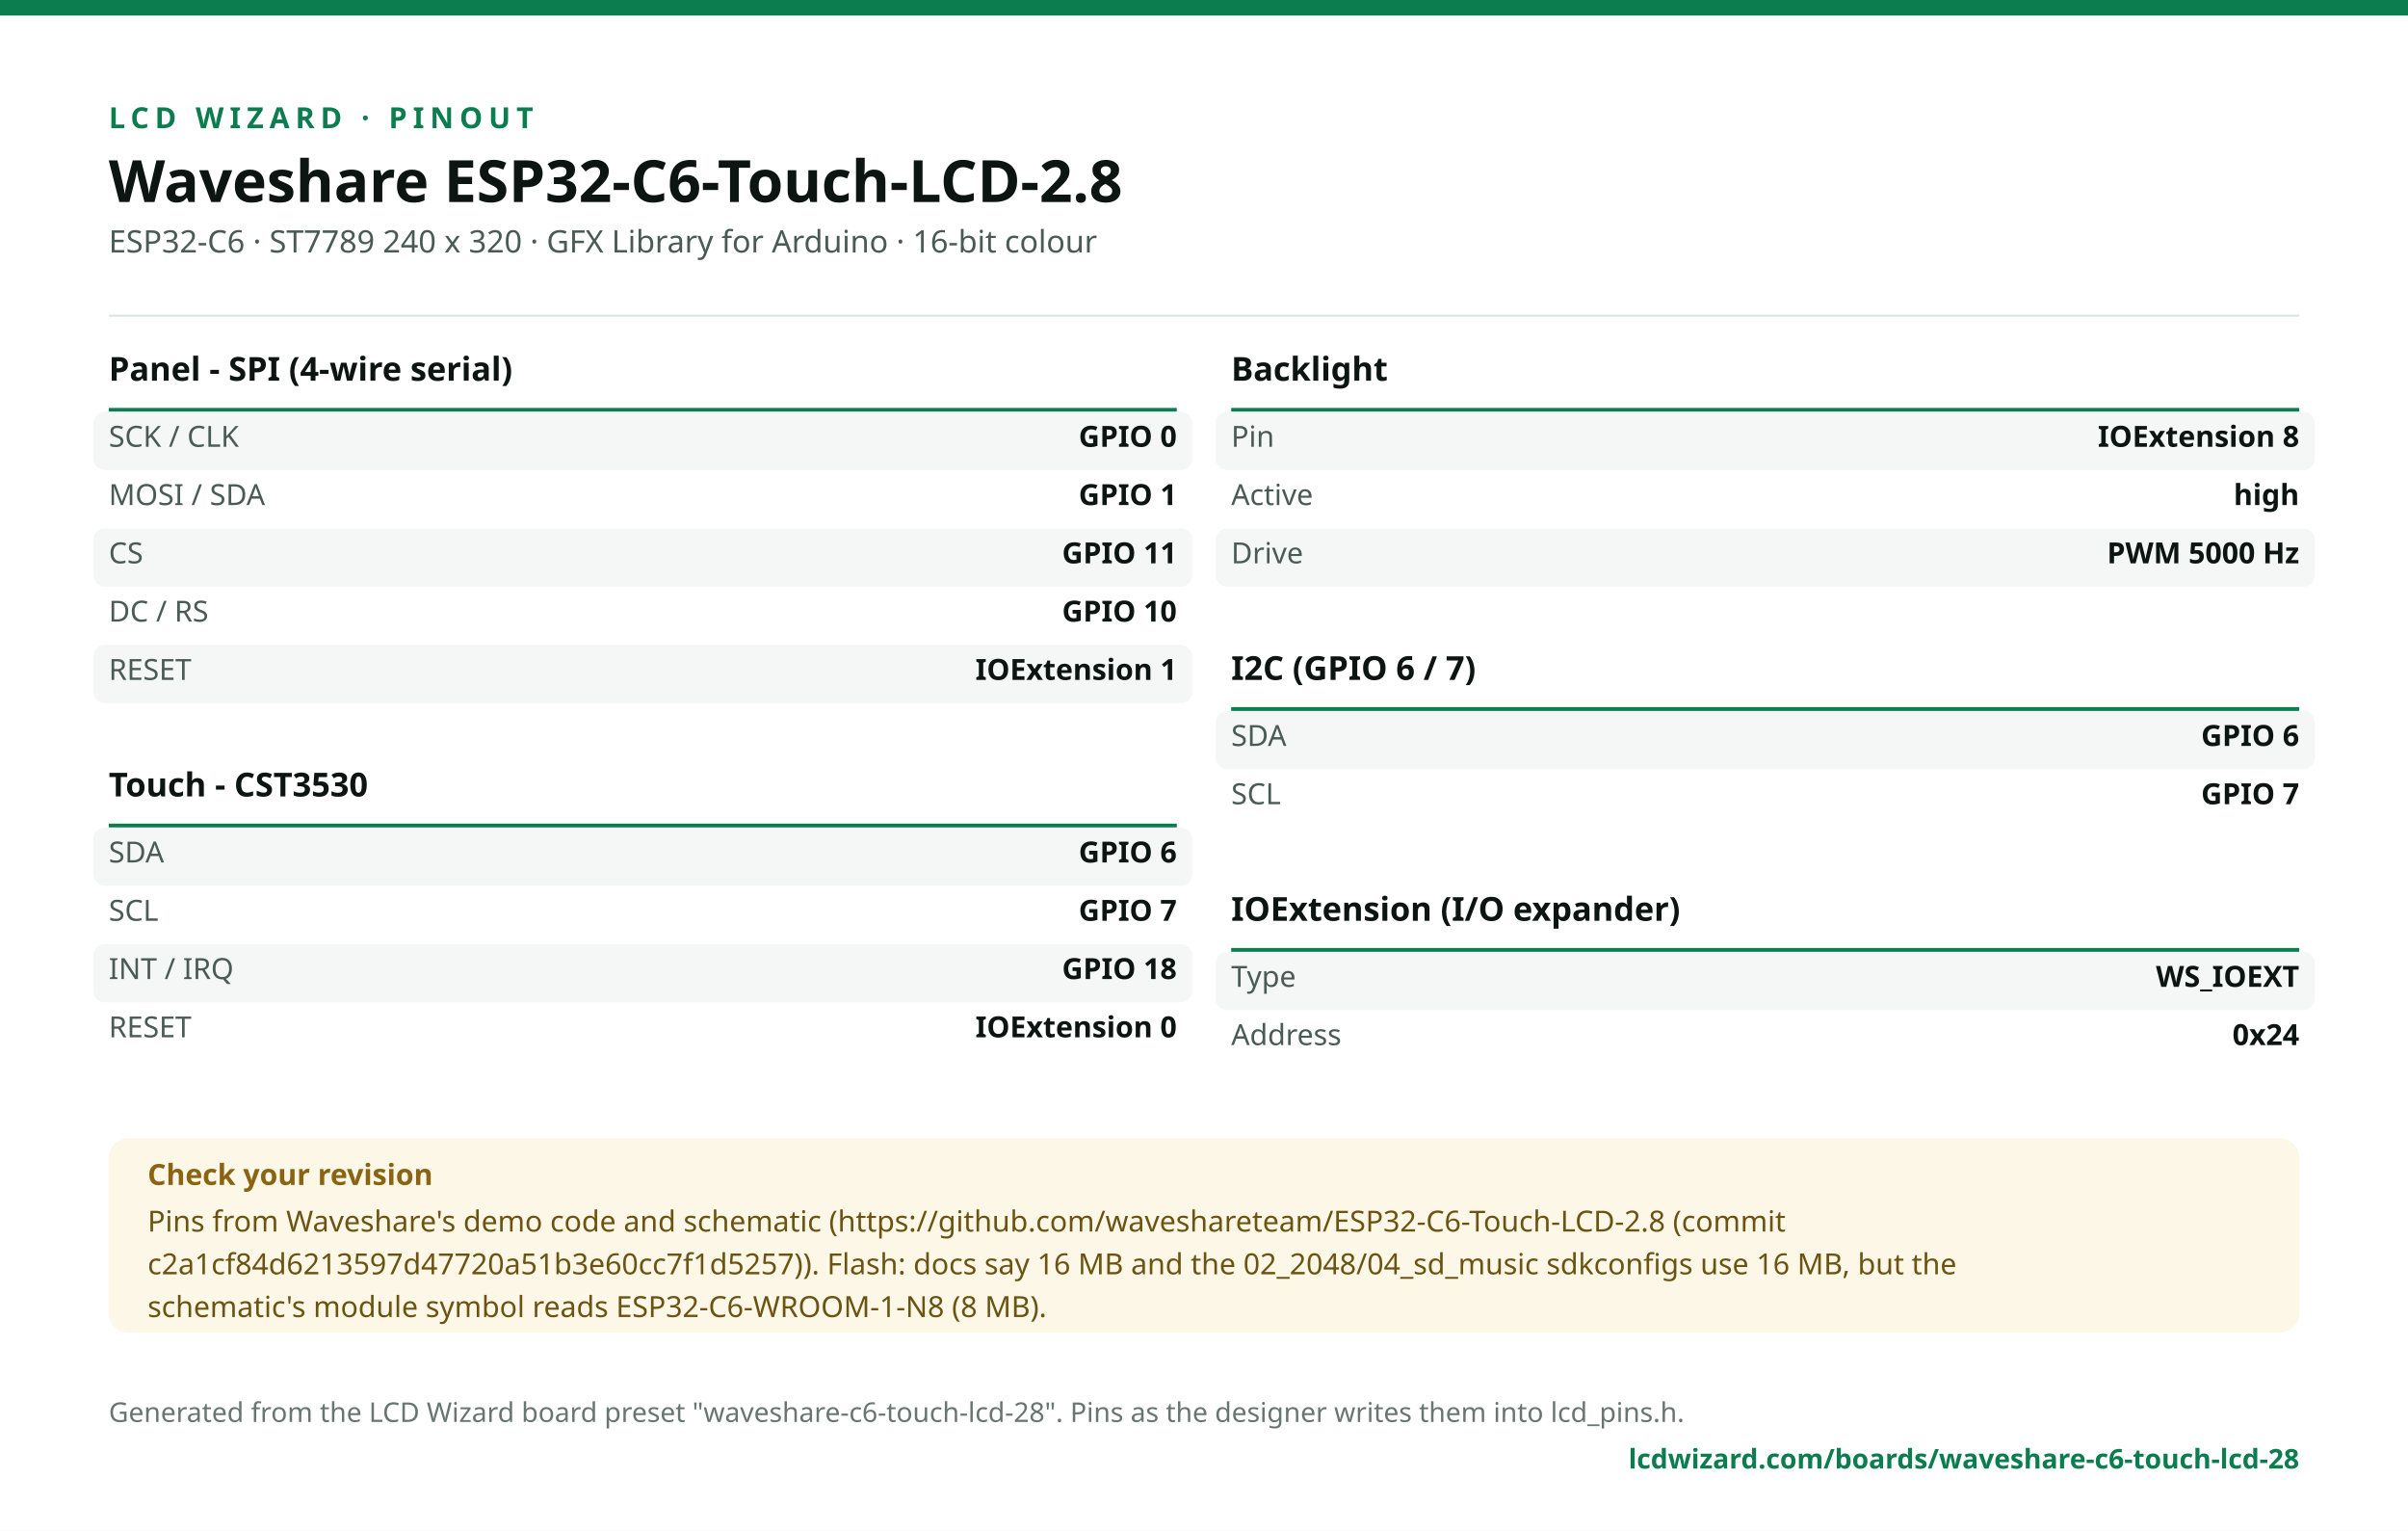
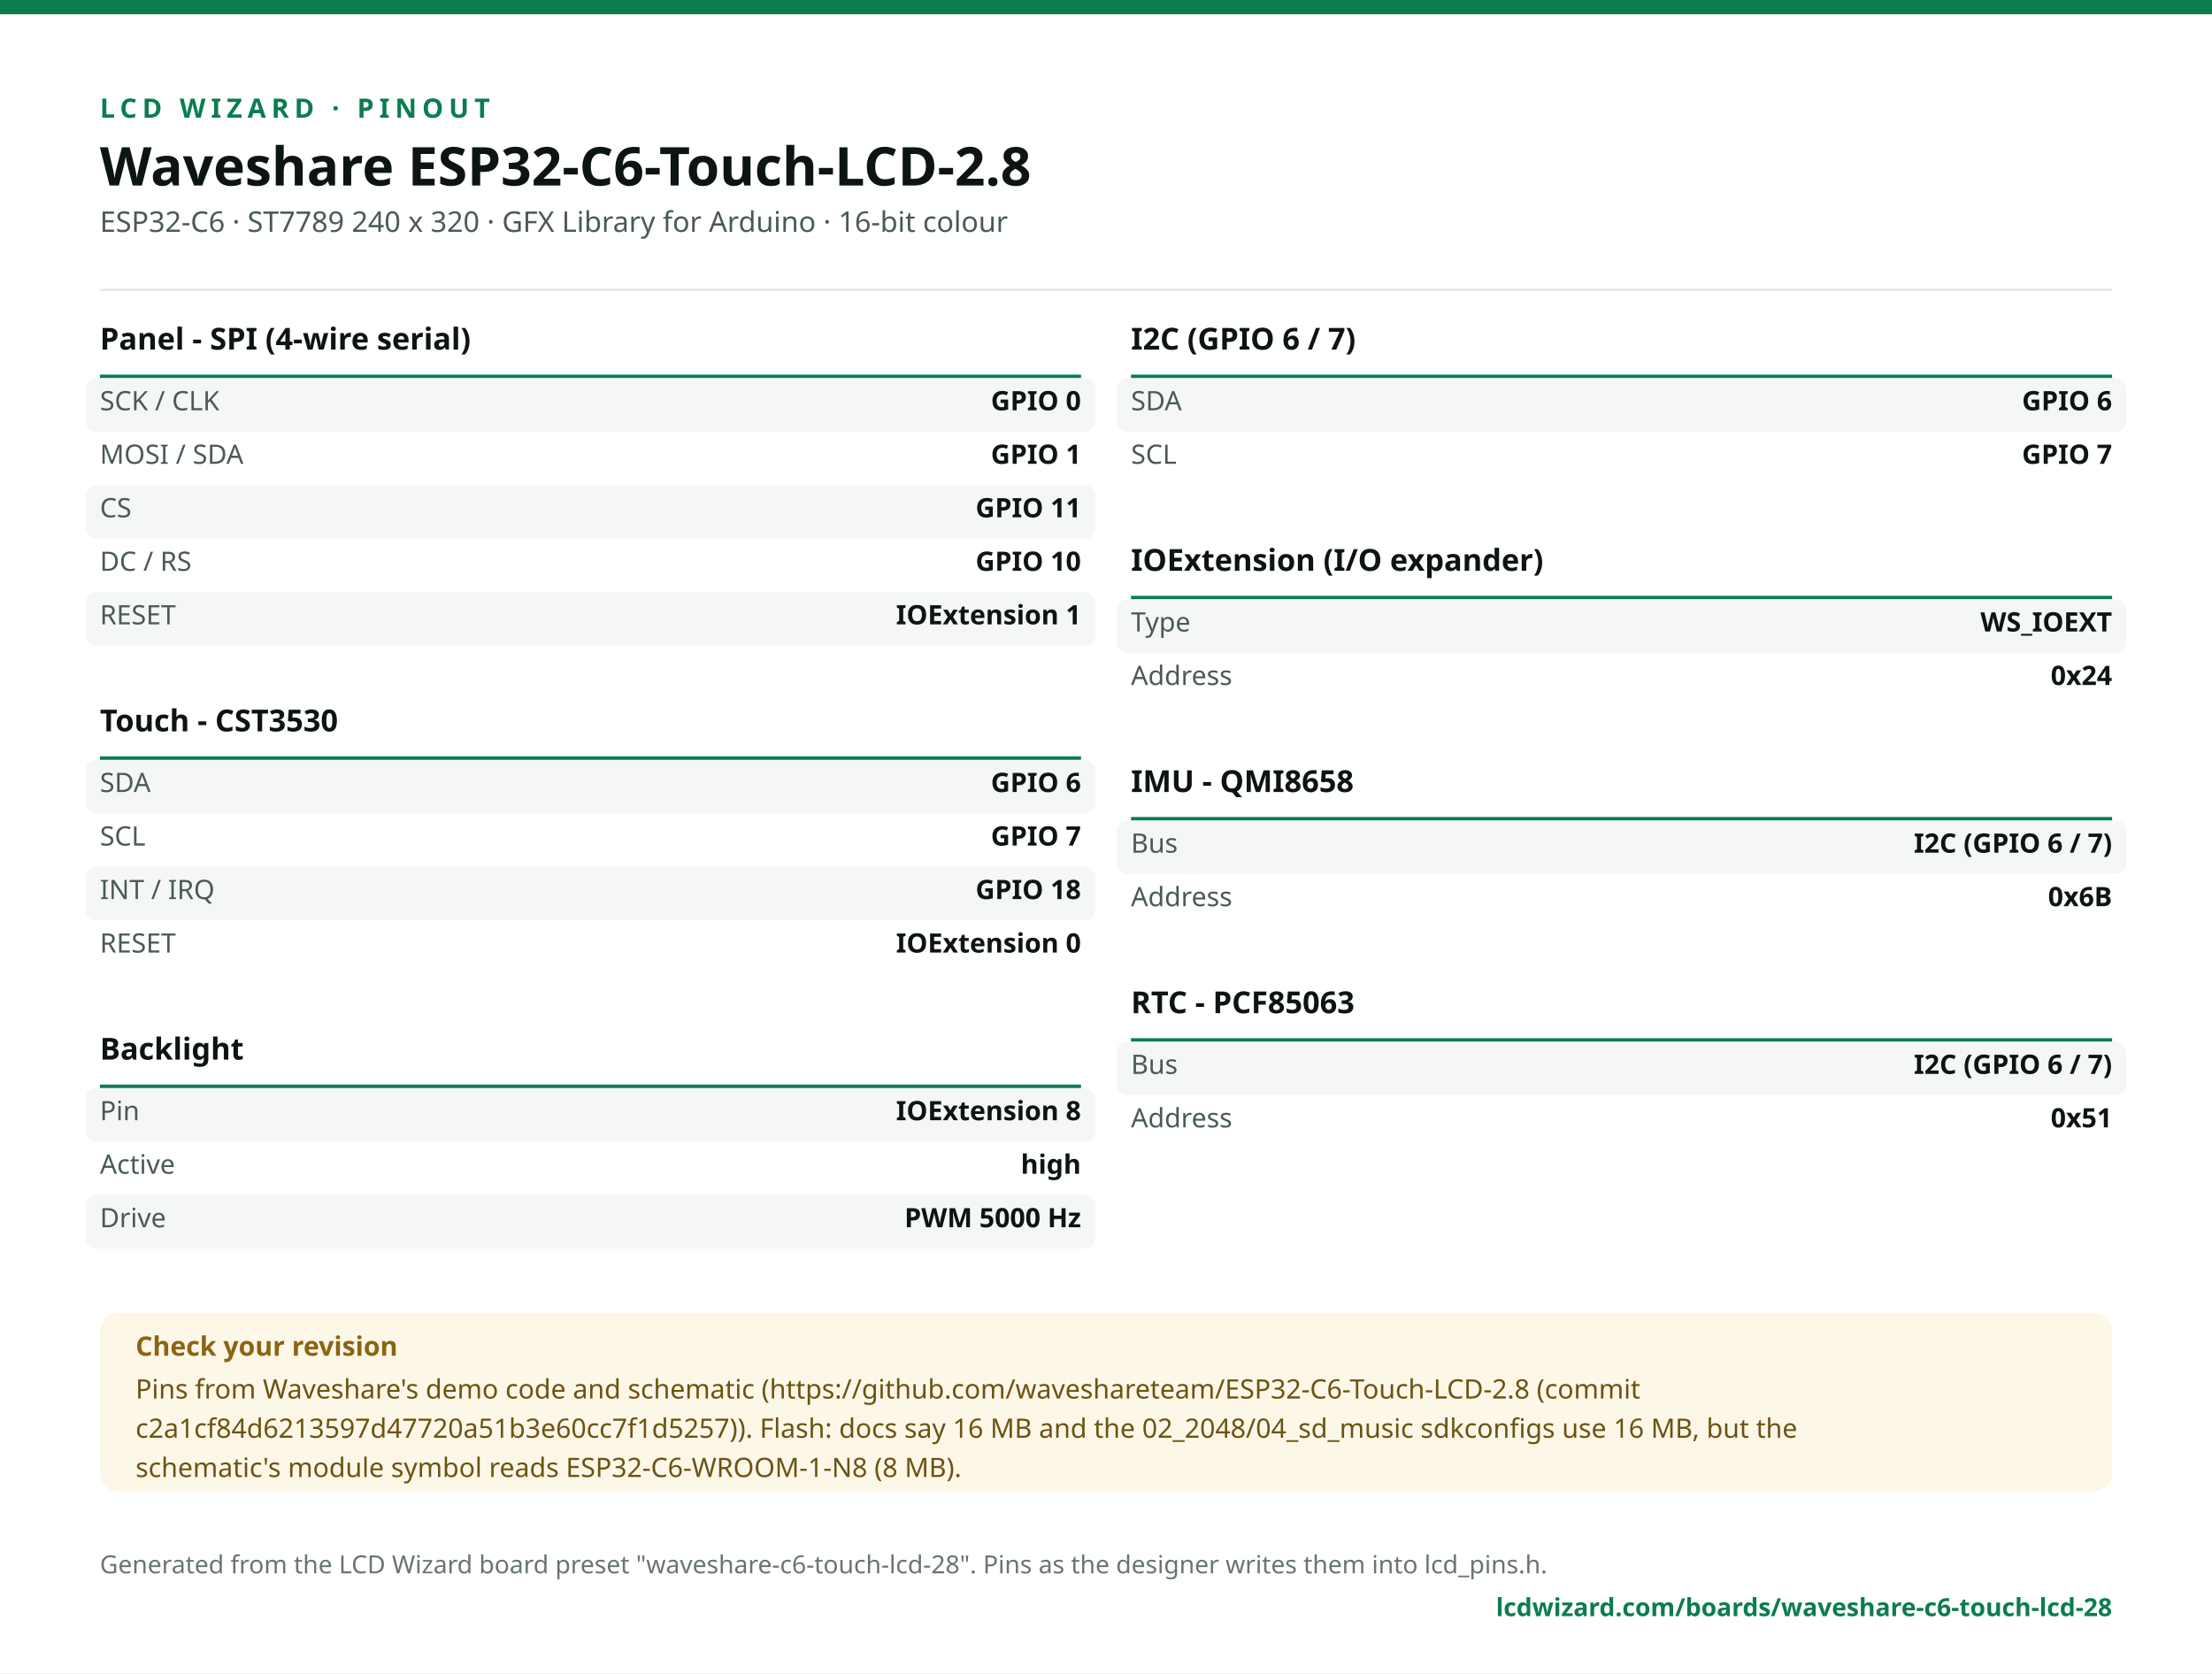
- <svg xmlns="http://www.w3.org/2000/svg" width="1240" height="788" viewBox="0 0 1240 788">
-   <rect width="1240" height="788" fill="#ffffff" />
+ <svg xmlns="http://www.w3.org/2000/svg" width="1240" height="938" viewBox="0 0 1240 938">
+   <rect width="1240" height="938" fill="#ffffff" />
  <rect x="0" y="0" width="1240" height="8" fill="#0b7d4e" />
  <text x="56" y="66" font-family="Montserrat" font-weight="700" font-size="15" letter-spacing="3" fill="#0b7d4e">LCD WIZARD  ·  PINOUT</text>
  <text x="56" y="104" font-family="Montserrat" font-weight="700" font-size="30" fill="#0d1513">Waveshare ESP32-C6-Touch-LCD-2.8</text>
  <text x="56" y="130" font-family="Montserrat" font-weight="500" font-size="16" fill="#4a5a55">ESP32-C6   ·   ST7789 240 x 320   ·   GFX Library for Arduino   ·   16-bit colour</text>
  <rect x="56" y="162" width="1128" height="1" fill="#dbe3df" />
  <text x="56" y="196" font-family="Montserrat" font-weight="700" font-size="17" fill="#0d1513">Panel - SPI (4-wire serial)</text>
  <rect x="56" y="210" width="550" height="2" fill="#0b7d4e" />
  <rect x="48" y="212" width="566" height="30" rx="6" fill="#f4f7f5" />
  <text x="56" y="230" font-family="Montserrat" font-weight="500" font-size="15" fill="#4a5a55">SCK / CLK</text>
  <text x="606" text-anchor="end" y="230" font-family="Montserrat" font-weight="700" font-size="15" fill="#0d1513">GPIO 0</text>
  <text x="56" y="260" font-family="Montserrat" font-weight="500" font-size="15" fill="#4a5a55">MOSI / SDA</text>
  <text x="606" text-anchor="end" y="260" font-family="Montserrat" font-weight="700" font-size="15" fill="#0d1513">GPIO 1</text>
  <rect x="48" y="272" width="566" height="30" rx="6" fill="#f4f7f5" />
  <text x="56" y="290" font-family="Montserrat" font-weight="500" font-size="15" fill="#4a5a55">CS</text>
  <text x="606" text-anchor="end" y="290" font-family="Montserrat" font-weight="700" font-size="15" fill="#0d1513">GPIO 11</text>
  <text x="56" y="320" font-family="Montserrat" font-weight="500" font-size="15" fill="#4a5a55">DC / RS</text>
  <text x="606" text-anchor="end" y="320" font-family="Montserrat" font-weight="700" font-size="15" fill="#0d1513">GPIO 10</text>
  <rect x="48" y="332" width="566" height="30" rx="6" fill="#f4f7f5" />
  <text x="56" y="350" font-family="Montserrat" font-weight="500" font-size="15" fill="#4a5a55">RESET</text>
  <text x="606" text-anchor="end" y="350" font-family="Montserrat" font-weight="700" font-size="15" fill="#0d1513">IOExtension 1</text>
  <text x="56" y="410" font-family="Montserrat" font-weight="700" font-size="17" fill="#0d1513">Touch - CST3530</text>
  <rect x="56" y="424" width="550" height="2" fill="#0b7d4e" />
  <rect x="48" y="426" width="566" height="30" rx="6" fill="#f4f7f5" />
  <text x="56" y="444" font-family="Montserrat" font-weight="500" font-size="15" fill="#4a5a55">SDA</text>
  <text x="606" text-anchor="end" y="444" font-family="Montserrat" font-weight="700" font-size="15" fill="#0d1513">GPIO 6</text>
  <text x="56" y="474" font-family="Montserrat" font-weight="500" font-size="15" fill="#4a5a55">SCL</text>
  <text x="606" text-anchor="end" y="474" font-family="Montserrat" font-weight="700" font-size="15" fill="#0d1513">GPIO 7</text>
  <rect x="48" y="486" width="566" height="30" rx="6" fill="#f4f7f5" />
  <text x="56" y="504" font-family="Montserrat" font-weight="500" font-size="15" fill="#4a5a55">INT / IRQ</text>
  <text x="606" text-anchor="end" y="504" font-family="Montserrat" font-weight="700" font-size="15" fill="#0d1513">GPIO 18</text>
  <text x="56" y="534" font-family="Montserrat" font-weight="500" font-size="15" fill="#4a5a55">RESET</text>
  <text x="606" text-anchor="end" y="534" font-family="Montserrat" font-weight="700" font-size="15" fill="#0d1513">IOExtension 0</text>
-   <text x="634" y="196" font-family="Montserrat" font-weight="700" font-size="17" fill="#0d1513">Backlight</text>
+   <text x="56" y="594" font-family="Montserrat" font-weight="700" font-size="17" fill="#0d1513">Backlight</text>
+   <rect x="56" y="608" width="550" height="2" fill="#0b7d4e" />
+   <rect x="48" y="610" width="566" height="30" rx="6" fill="#f4f7f5" />
+   <text x="56" y="628" font-family="Montserrat" font-weight="500" font-size="15" fill="#4a5a55">Pin</text>
+   <text x="606" text-anchor="end" y="628" font-family="Montserrat" font-weight="700" font-size="15" fill="#0d1513">IOExtension 8</text>
+   <text x="56" y="658" font-family="Montserrat" font-weight="500" font-size="15" fill="#4a5a55">Active</text>
+   <text x="606" text-anchor="end" y="658" font-family="Montserrat" font-weight="700" font-size="15" fill="#0d1513">high</text>
+   <rect x="48" y="670" width="566" height="30" rx="6" fill="#f4f7f5" />
+   <text x="56" y="688" font-family="Montserrat" font-weight="500" font-size="15" fill="#4a5a55">Drive</text>
+   <text x="606" text-anchor="end" y="688" font-family="Montserrat" font-weight="700" font-size="15" fill="#0d1513">PWM 5000 Hz</text>
+   <text x="634" y="196" font-family="Montserrat" font-weight="700" font-size="17" fill="#0d1513">I2C (GPIO 6 / 7)</text>
  <rect x="634" y="210" width="550" height="2" fill="#0b7d4e" />
  <rect x="626" y="212" width="566" height="30" rx="6" fill="#f4f7f5" />
-   <text x="634" y="230" font-family="Montserrat" font-weight="500" font-size="15" fill="#4a5a55">Pin</text>
-   <text x="1184" text-anchor="end" y="230" font-family="Montserrat" font-weight="700" font-size="15" fill="#0d1513">IOExtension 8</text>
-   <text x="634" y="260" font-family="Montserrat" font-weight="500" font-size="15" fill="#4a5a55">Active</text>
-   <text x="1184" text-anchor="end" y="260" font-family="Montserrat" font-weight="700" font-size="15" fill="#0d1513">high</text>
-   <rect x="626" y="272" width="566" height="30" rx="6" fill="#f4f7f5" />
-   <text x="634" y="290" font-family="Montserrat" font-weight="500" font-size="15" fill="#4a5a55">Drive</text>
-   <text x="1184" text-anchor="end" y="290" font-family="Montserrat" font-weight="700" font-size="15" fill="#0d1513">PWM 5000 Hz</text>
-   <text x="634" y="350" font-family="Montserrat" font-weight="700" font-size="17" fill="#0d1513">I2C (GPIO 6 / 7)</text>
-   <rect x="634" y="364" width="550" height="2" fill="#0b7d4e" />
-   <rect x="626" y="366" width="566" height="30" rx="6" fill="#f4f7f5" />
-   <text x="634" y="384" font-family="Montserrat" font-weight="500" font-size="15" fill="#4a5a55">SDA</text>
-   <text x="1184" text-anchor="end" y="384" font-family="Montserrat" font-weight="700" font-size="15" fill="#0d1513">GPIO 6</text>
-   <text x="634" y="414" font-family="Montserrat" font-weight="500" font-size="15" fill="#4a5a55">SCL</text>
-   <text x="1184" text-anchor="end" y="414" font-family="Montserrat" font-weight="700" font-size="15" fill="#0d1513">GPIO 7</text>
-   <text x="634" y="474" font-family="Montserrat" font-weight="700" font-size="17" fill="#0d1513">IOExtension (I/O expander)</text>
-   <rect x="634" y="488" width="550" height="2" fill="#0b7d4e" />
-   <rect x="626" y="490" width="566" height="30" rx="6" fill="#f4f7f5" />
-   <text x="634" y="508" font-family="Montserrat" font-weight="500" font-size="15" fill="#4a5a55">Type</text>
-   <text x="1184" text-anchor="end" y="508" font-family="Montserrat" font-weight="700" font-size="15" fill="#0d1513">WS_IOEXT</text>
-   <text x="634" y="538" font-family="Montserrat" font-weight="500" font-size="15" fill="#4a5a55">Address</text>
-   <text x="1184" text-anchor="end" y="538" font-family="Montserrat" font-weight="700" font-size="15" fill="#0d1513">0x24</text>
-   <rect x="56" y="586" width="1128" height="100" rx="10" fill="#fdf7e8" />
-   <text x="76" y="610" font-family="Montserrat" font-weight="700" font-size="15" fill="#8a6412">Check your revision</text>
-   <text x="76" y="634" font-family="Montserrat" font-weight="500" font-size="15" fill="#6b5312">Pins from Waveshare's demo code and schematic (https://github.com/waveshareteam/ESP32-C6-Touch-LCD-2.8 (commit</text>
-   <text x="76" y="656" font-family="Montserrat" font-weight="500" font-size="15" fill="#6b5312">c2a1cf84d6213597d47720a51b3e60cc7f1d5257)). Flash: docs say 16 MB and the 02_2048/04_sd_music sdkconfigs use 16 MB, but the</text>
-   <text x="76" y="678" font-family="Montserrat" font-weight="500" font-size="15" fill="#6b5312">schematic's module symbol reads ESP32-C6-WROOM-1-N8 (8 MB).</text>
-   <text x="56" y="732" font-family="Montserrat" font-weight="500" font-size="14" fill="#687570">Generated from the LCD Wizard board preset "waveshare-c6-touch-lcd-28". Pins as the designer writes them into lcd_pins.h.</text>
-   <text x="1184" text-anchor="end" y="756" font-family="Montserrat" font-weight="700" font-size="14" fill="#0b7d4e">lcdwizard.com/boards/waveshare-c6-touch-lcd-28</text>
+   <text x="634" y="230" font-family="Montserrat" font-weight="500" font-size="15" fill="#4a5a55">SDA</text>
+   <text x="1184" text-anchor="end" y="230" font-family="Montserrat" font-weight="700" font-size="15" fill="#0d1513">GPIO 6</text>
+   <text x="634" y="260" font-family="Montserrat" font-weight="500" font-size="15" fill="#4a5a55">SCL</text>
+   <text x="1184" text-anchor="end" y="260" font-family="Montserrat" font-weight="700" font-size="15" fill="#0d1513">GPIO 7</text>
+   <text x="634" y="320" font-family="Montserrat" font-weight="700" font-size="17" fill="#0d1513">IOExtension (I/O expander)</text>
+   <rect x="634" y="334" width="550" height="2" fill="#0b7d4e" />
+   <rect x="626" y="336" width="566" height="30" rx="6" fill="#f4f7f5" />
+   <text x="634" y="354" font-family="Montserrat" font-weight="500" font-size="15" fill="#4a5a55">Type</text>
+   <text x="1184" text-anchor="end" y="354" font-family="Montserrat" font-weight="700" font-size="15" fill="#0d1513">WS_IOEXT</text>
+   <text x="634" y="384" font-family="Montserrat" font-weight="500" font-size="15" fill="#4a5a55">Address</text>
+   <text x="1184" text-anchor="end" y="384" font-family="Montserrat" font-weight="700" font-size="15" fill="#0d1513">0x24</text>
+   <text x="634" y="444" font-family="Montserrat" font-weight="700" font-size="17" fill="#0d1513">IMU - QMI8658</text>
+   <rect x="634" y="458" width="550" height="2" fill="#0b7d4e" />
+   <rect x="626" y="460" width="566" height="30" rx="6" fill="#f4f7f5" />
+   <text x="634" y="478" font-family="Montserrat" font-weight="500" font-size="15" fill="#4a5a55">Bus</text>
+   <text x="1184" text-anchor="end" y="478" font-family="Montserrat" font-weight="700" font-size="15" fill="#0d1513">I2C (GPIO 6 / 7)</text>
+   <text x="634" y="508" font-family="Montserrat" font-weight="500" font-size="15" fill="#4a5a55">Address</text>
+   <text x="1184" text-anchor="end" y="508" font-family="Montserrat" font-weight="700" font-size="15" fill="#0d1513">0x6B</text>
+   <text x="634" y="568" font-family="Montserrat" font-weight="700" font-size="17" fill="#0d1513">RTC - PCF85063</text>
+   <rect x="634" y="582" width="550" height="2" fill="#0b7d4e" />
+   <rect x="626" y="584" width="566" height="30" rx="6" fill="#f4f7f5" />
+   <text x="634" y="602" font-family="Montserrat" font-weight="500" font-size="15" fill="#4a5a55">Bus</text>
+   <text x="1184" text-anchor="end" y="602" font-family="Montserrat" font-weight="700" font-size="15" fill="#0d1513">I2C (GPIO 6 / 7)</text>
+   <text x="634" y="632" font-family="Montserrat" font-weight="500" font-size="15" fill="#4a5a55">Address</text>
+   <text x="1184" text-anchor="end" y="632" font-family="Montserrat" font-weight="700" font-size="15" fill="#0d1513">0x51</text>
+   <rect x="56" y="736" width="1128" height="100" rx="10" fill="#fdf7e8" />
+   <text x="76" y="760" font-family="Montserrat" font-weight="700" font-size="15" fill="#8a6412">Check your revision</text>
+   <text x="76" y="784" font-family="Montserrat" font-weight="500" font-size="15" fill="#6b5312">Pins from Waveshare's demo code and schematic (https://github.com/waveshareteam/ESP32-C6-Touch-LCD-2.8 (commit</text>
+   <text x="76" y="806" font-family="Montserrat" font-weight="500" font-size="15" fill="#6b5312">c2a1cf84d6213597d47720a51b3e60cc7f1d5257)). Flash: docs say 16 MB and the 02_2048/04_sd_music sdkconfigs use 16 MB, but the</text>
+   <text x="76" y="828" font-family="Montserrat" font-weight="500" font-size="15" fill="#6b5312">schematic's module symbol reads ESP32-C6-WROOM-1-N8 (8 MB).</text>
+   <text x="56" y="882" font-family="Montserrat" font-weight="500" font-size="14" fill="#687570">Generated from the LCD Wizard board preset "waveshare-c6-touch-lcd-28". Pins as the designer writes them into lcd_pins.h.</text>
+   <text x="1184" text-anchor="end" y="906" font-family="Montserrat" font-weight="700" font-size="14" fill="#0b7d4e">lcdwizard.com/boards/waveshare-c6-touch-lcd-28</text>
</svg>
